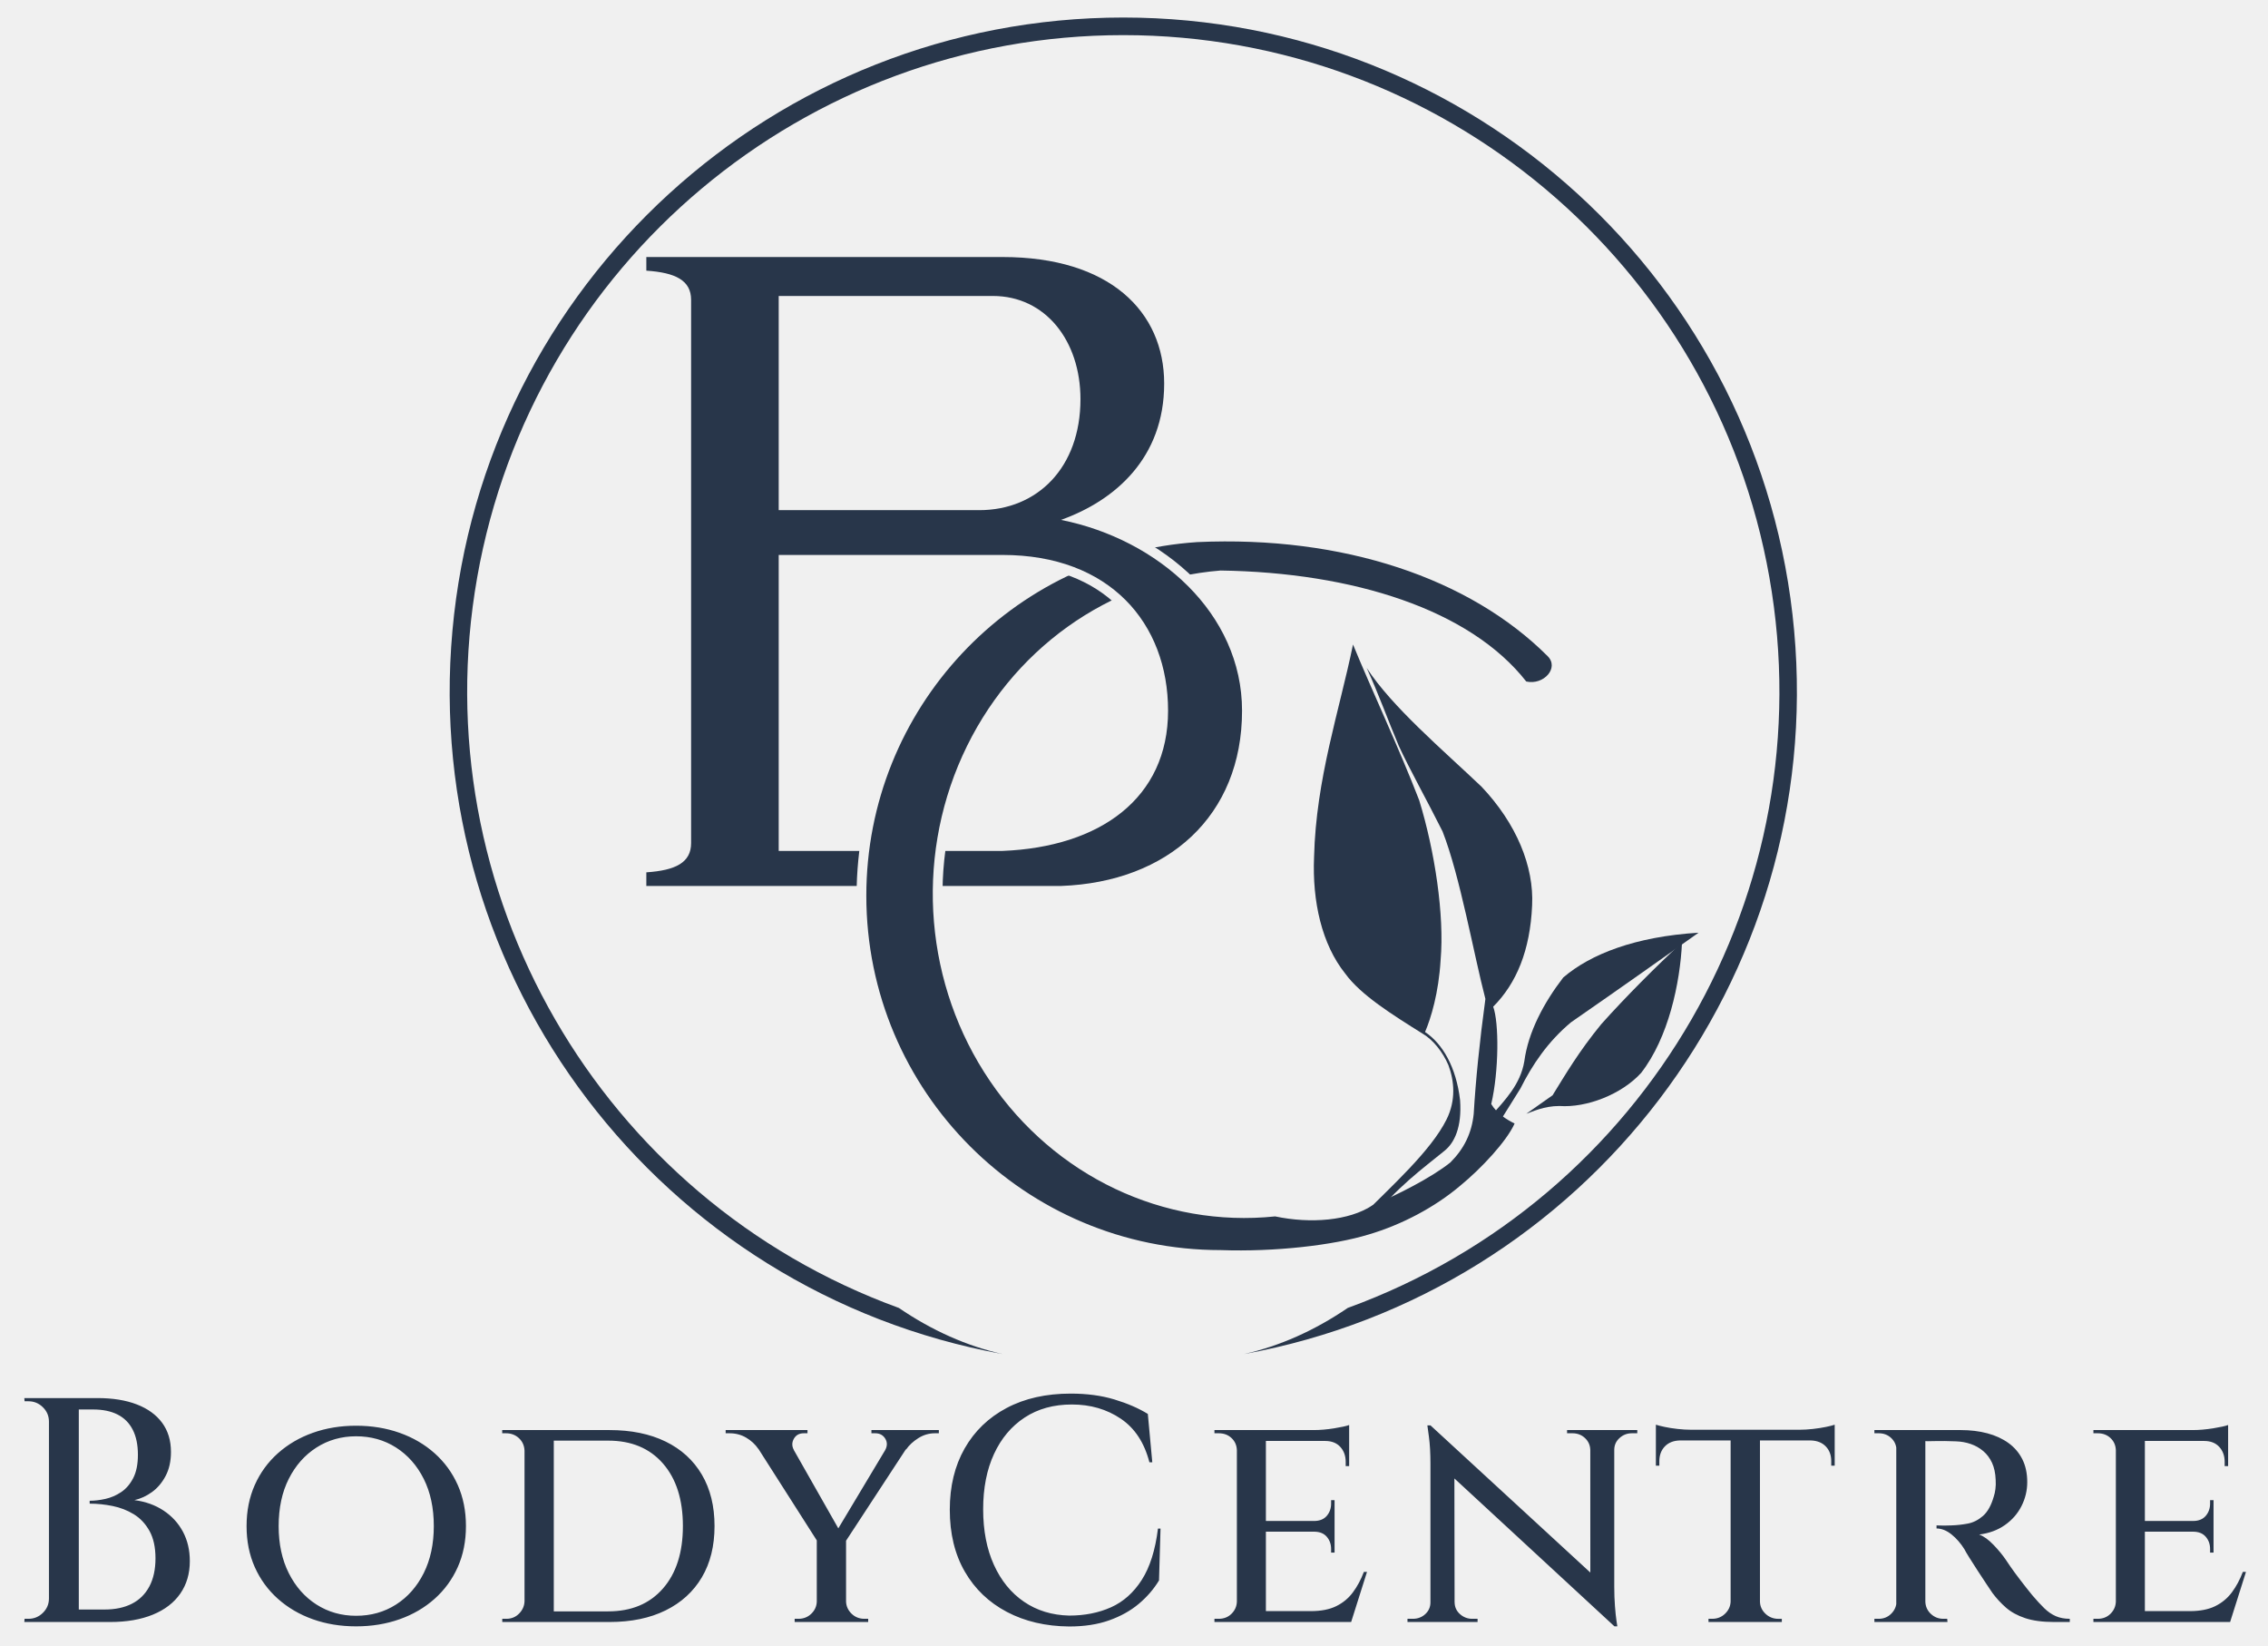
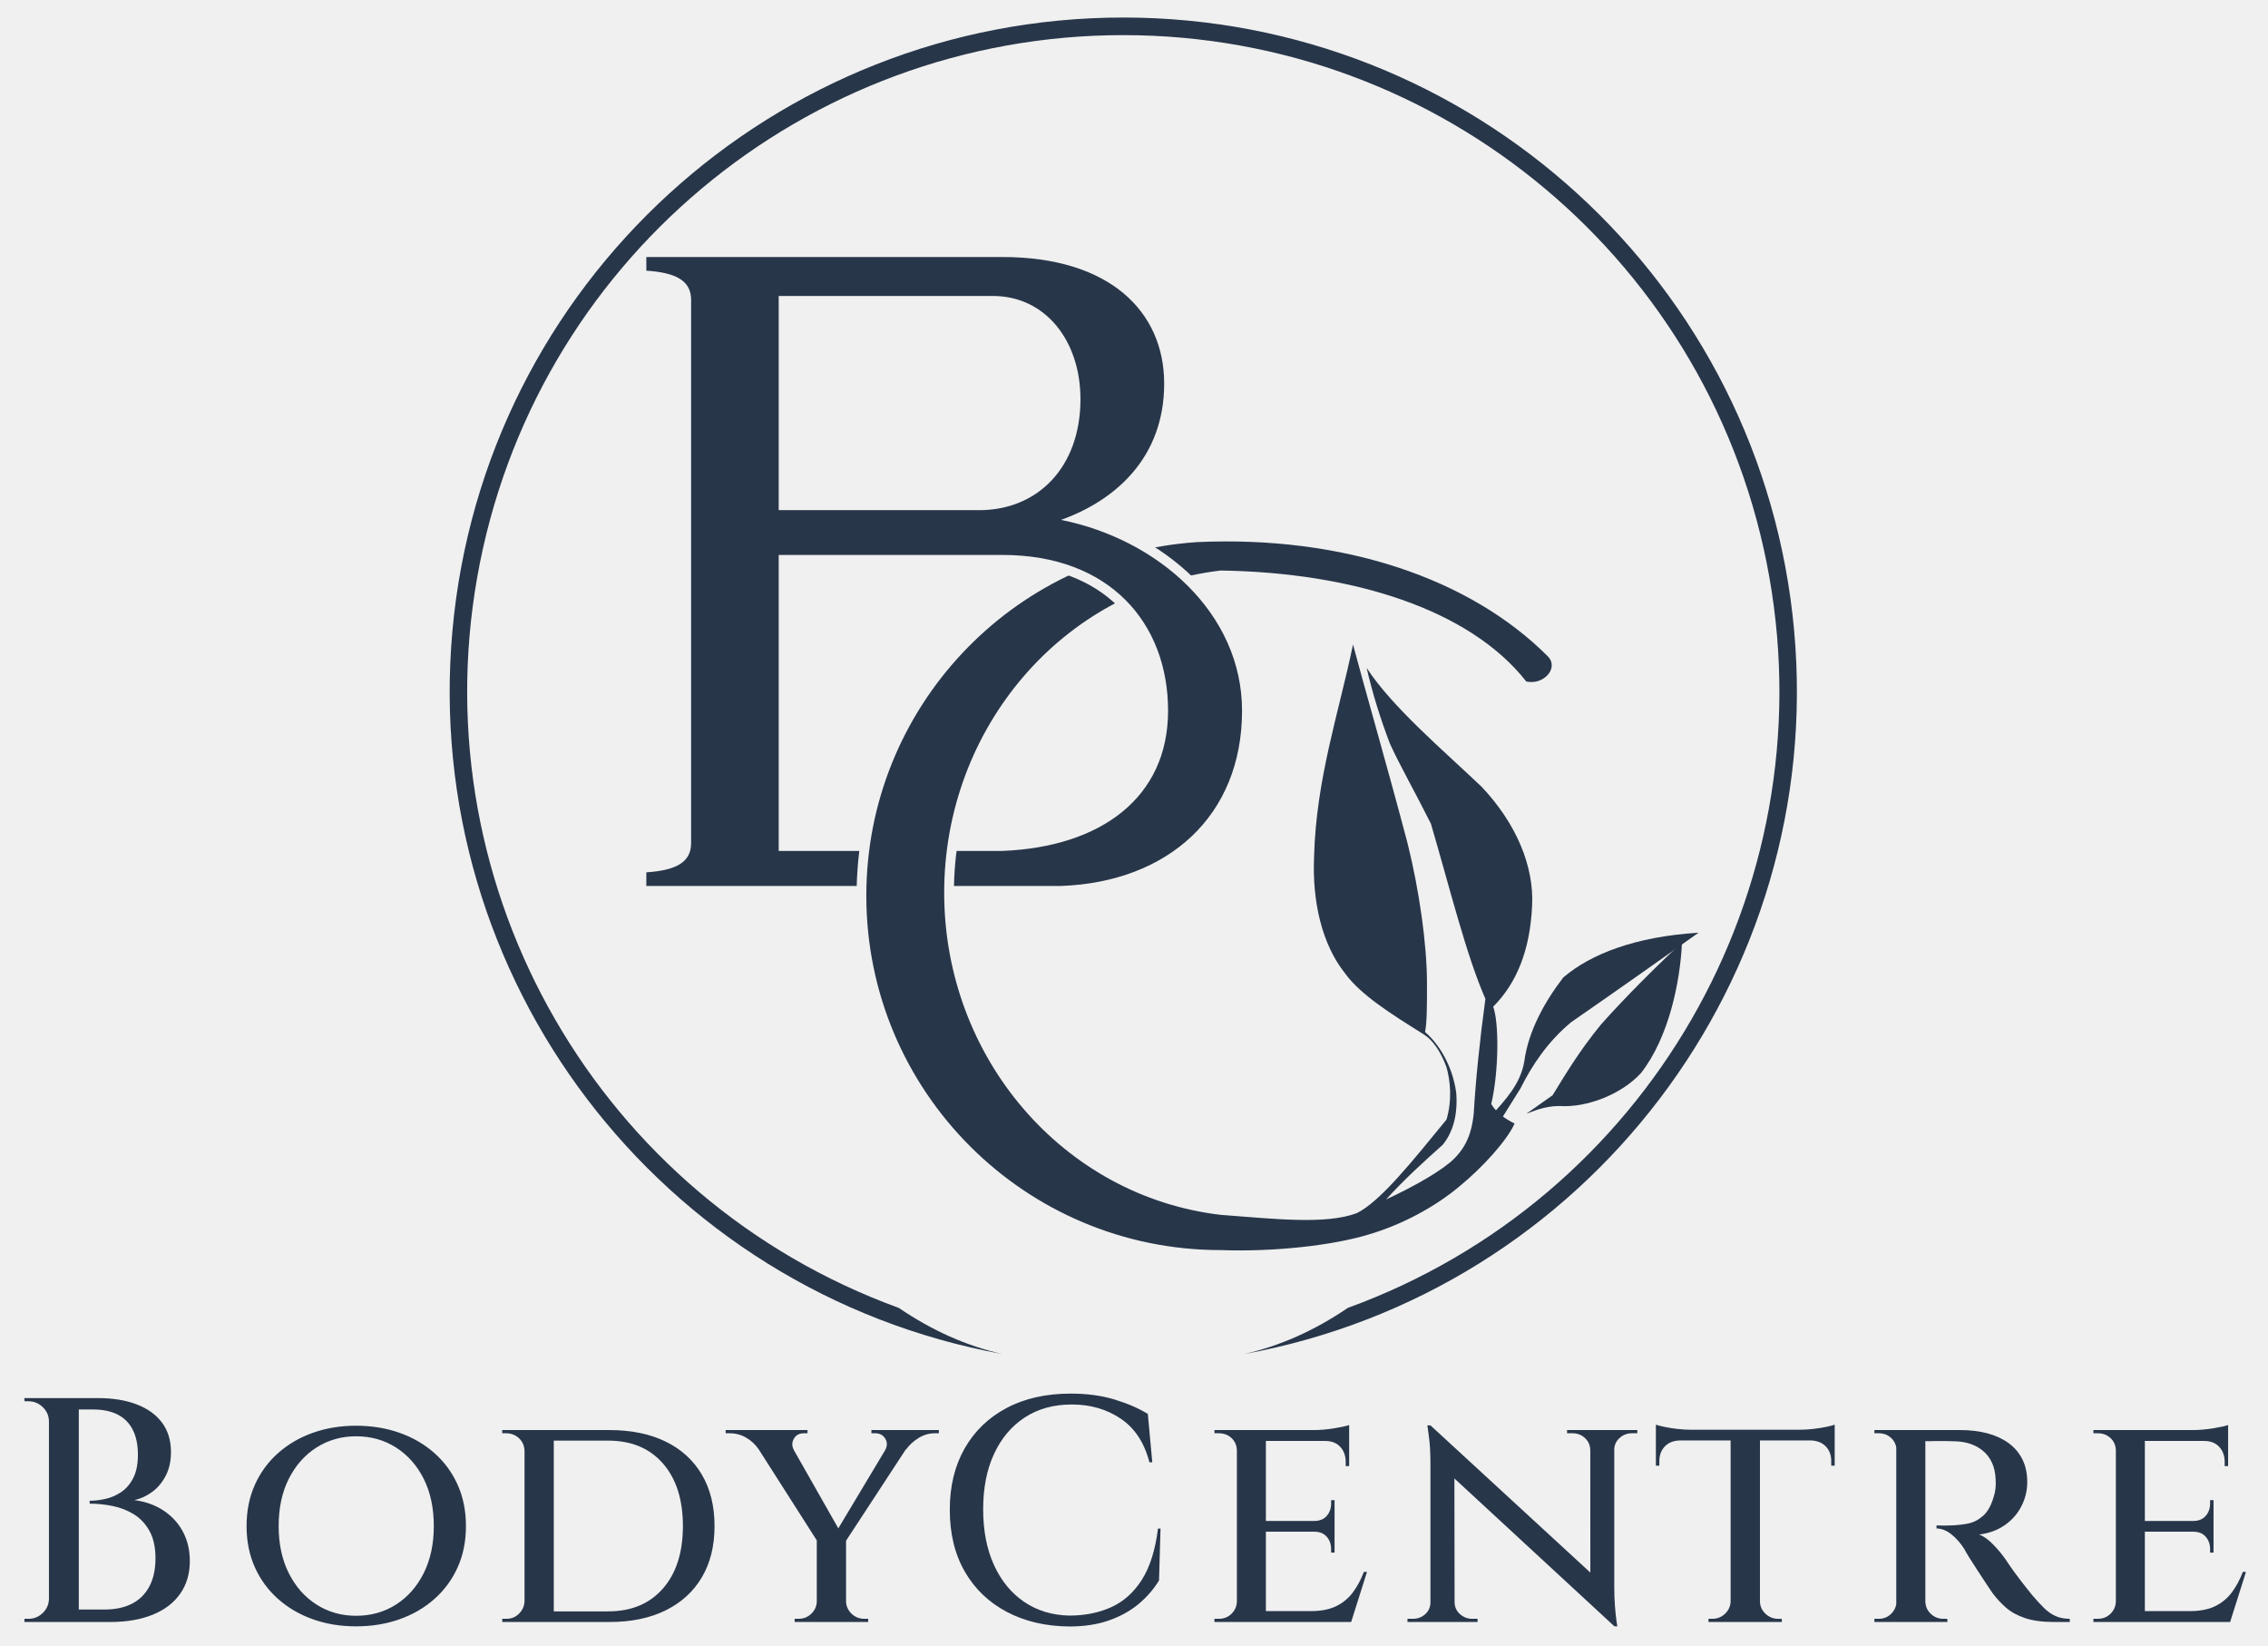
<svg xmlns="http://www.w3.org/2000/svg" viewBox="45 55 1165 845" role="img" aria-label="BodyCentre">
  <defs>
    <path id="bc-b" fill-rule="evenodd" d="     M 377 187 L 560 187 C 615 187 643 215 643 252 C 643 290 618 312 590 322     C 640 332 683 370 683 420 C 683 474 645 508 590 510 L 377 510 L 377 503     C 392 502 400 498 400 488 L 400 209 C 400 199 392 195 377 194 Z     M 445 207 L 555 207 C 582 207 600 230 600 260 C 600 295 578 317 548 317 L 445 317 Z     M 445 340 L 560 340 C 615 340 645 375 645 420 C 645 465 610 490 560 492 L 445 492 Z" />
-     <path id="bc-c" d="     M 660 333.4 C 735 330 800 352 840 392 C 846 398 838 407 829 405     C 800 368 740 349 672 348 A 160 166.5 0 1 0 700 679.7     C 718 683.5 738 682 750 674 C 762 669 780 660 790 652     C 797 645 801 637 802 627 C 803 610 805 590 808 568     C 802 545 795 505 786 482 C 778 466 769 450 763.5 438 C 758 425 753 411 747 398     C 760 418 786 440 806 459 C 824 478 833 500 832 520 C 831 543 824 560 812 572     C 815 580 815 605 811 622 C 814 627 819 630 823 632     C 819 641 806 655 795 664 C 782 675 765 684 748 689 C 730 694.5 700 698 672 697     A 182 182 0 0 1 490 515 A 182 182 0 0 1 660 333.4 Z" />
+     <path id="bc-c" d="     M 660 333.4 C 735 330 800 352 840 392 C 846 398 838 407 829 405     C 800 368 740 349 672 348 A 160 166.5 0 0 0 530 513.5 A 160 166.5 0 0 0 672 678.9     C 700 681 726 684 742 678 C 754 672 770 652 788 630 C 791 620 790 610 788 603 C 785 595 781 589 776 586     C 760 576 744 566 736 555 C 724 540 719 518 720 495 C 721 455 733 420 740 386     C 745 405 758 450 768 488 C 774 512 778 540 778 560 C 778 572 778 580 777 585     C 784 591 791 602 793 616 C 794 628 791 637 786 643 C 777 651 766 661 757 671     C 772 664 786 656 792 650 C 798 644 801 637 802 627 C 803 610 805 590 808 568     C 798 545 790 512 780 478 C 772 462 764 448 759 437 C 754 424 750 411 747 398     C 760 418 786 440 806 459 C 824 478 833 500 832 520 C 831 543 824 560 812 572     C 815 580 815 605 811 622 C 814 627 819 630 823 632     C 819 641 806 655 795 664 C 782 675 765 684 748 689 C 730 694.5 700 698 672 697     A 182 182 0 0 1 490 515 A 182 182 0 0 1 660 333.4 Z" />
    <g id="bc-leaves">
-       <path d="M 744 680 C 760 664 780 646 788 630 C 793 620 792 610 789 602 C 786 595 781 589 776 586       C 760 576 744 566 736 555 C 724 540 719 518 720 495 C 721 455 733 420 740 386       C 749 408 764 440 774 466 C 782 492 787 525 785 548 C 784 565 780 578 777 585       C 786 591 793 603 795 620 C 796 634 792 642 787 646 C 776 655 762 665 749 682 Z" />
      <path d="M 811 628 C 818 620 826 612 828 600 C 830 585 838 570 848 557 C 862 545 885 536 917.5 534       C 902 545 878 562 852 580 C 840 590 832 602 826 614 L 816 630 Z" />
      <path d="M 829 627 L 842.5 617.5 C 849 607 856 595 867.5 581 C 880 567 896 551 909 539       C 908 560 902 588 888 606 C 878 617 860 624 846 623 C 838 623 832 626 829 627 Z" />
    </g>
    <clipPath id="bc-top">
      <rect width="1254" height="420" />
    </clipPath>
    <clipPath id="bc-bottom">
      <rect y="420" width="1254" height="491" />
    </clipPath>
    <mask id="bc-c-under" maskUnits="userSpaceOnUse" x="0" y="0" width="1254" height="911">
      <rect width="1254" height="911" fill="#fff" />
      <use href="#bc-b" fill="#000" stroke="#000" stroke-width="10" stroke-linejoin="round" clip-path="url(#bc-top)" />
    </mask>
    <mask id="bc-b-under" maskUnits="userSpaceOnUse" x="0" y="0" width="1254" height="911">
      <rect width="1254" height="911" fill="#fff" />
      <use href="#bc-c" fill="#000" stroke="#000" stroke-width="10" stroke-linejoin="round" clip-path="url(#bc-bottom)" />
    </mask>
  </defs>
  <g fill="#28364a">
    <path d="M 560 750.4 A 346 346 0 1 1 684 750.4 Q 711.6 744.2 737.3 726.7 A 337 337 0 1 0 506.7 726.7 Q 532.4 744.2 560 750.4 Z" />
    <use href="#bc-b" mask="url(#bc-b-under)" />
    <use href="#bc-c" mask="url(#bc-c-under)" />
    <use href="#bc-leaves" />
    <path d="M74.068 773.0H95.14Q106.806 773.0 115.256 776.25Q123.706 779.501 128.262 785.662Q132.818 791.822 132.818 800.668Q132.818 807.768 130.09 812.96Q127.362 818.151 123.105 821.238Q118.848 824.326 114.049 825.407Q122.623 826.522 129.047 830.791Q135.472 835.061 138.99 841.681Q142.507 848.301 142.507 856.715Q142.507 866.348 137.623 873.396Q132.738 880.445 123.514 884.222Q114.291 888.0 101.569 888.0H83.998Q83.998 888.0 84.08 886.388Q84.162 884.777 84.162 883.182Q84.162 881.587 84.162 881.587H98.75Q106.894 881.587 112.725 878.631Q118.556 875.675 121.711 869.76Q124.866 863.846 124.866 855.299Q124.866 846.764 121.782 841.23Q118.699 835.697 113.729 832.656Q108.758 829.616 102.801 828.415Q96.843 827.214 91.062 827.214V825.736Q94.874 825.736 99.141 824.781Q103.409 823.827 107.198 821.313Q110.988 818.799 113.415 814.118Q115.842 809.438 115.842 802.118Q115.842 794.426 113.164 789.218Q110.487 784.011 105.364 781.433Q100.241 778.856 92.854 778.856H75.711Q75.711 778.691 75.3 777.31Q74.89 775.928 74.479 774.464Q74.068 773.0 74.068 773.0ZM85.476 773.0V888.0H70.143V773.0ZM70.636 876.007V888.0H57.493L57.624 886.357Q57.952 886.357 58.708 886.357Q59.464 886.357 59.629 886.357Q63.9 886.357 67.005 883.318Q70.11 880.279 70.143 876.007ZM70.636 784.993H70.143Q70.11 780.721 67.005 777.682Q63.9 774.643 59.629 774.643Q59.464 774.643 58.708 774.643Q57.952 774.643 57.624 774.643L57.493 773.0H70.636Z M227.918 787.195Q239.95 787.195 250.253 790.842Q260.556 794.488 268.229 801.322Q275.901 808.155 280.123 817.618Q284.344 827.081 284.344 838.748Q284.344 850.381 280.123 859.827Q275.901 869.273 268.229 876.107Q260.556 882.94 250.253 886.587Q239.95 890.233 227.918 890.233Q215.919 890.233 205.682 886.587Q195.444 882.94 187.771 876.107Q180.099 869.273 175.877 859.827Q171.656 850.381 171.656 838.748Q171.656 827.081 175.877 817.618Q180.099 808.155 187.771 801.322Q195.444 794.488 205.682 790.842Q215.919 787.195 227.918 787.195ZM227.918 884.806Q239.377 884.806 248.419 879.042Q257.462 873.277 262.647 862.912Q267.831 852.548 267.831 838.748Q267.831 824.783 262.647 814.467Q257.462 804.152 248.419 798.387Q239.377 792.622 227.918 792.622Q216.623 792.622 207.581 798.387Q198.538 804.152 193.337 814.467Q188.135 824.783 188.135 838.748Q188.135 852.548 193.337 862.912Q198.538 873.277 207.581 879.042Q216.623 884.806 227.918 884.806Z M358.069 789.429Q374.799 789.429 386.893 795.326Q398.988 801.224 405.512 812.297Q412.035 823.369 412.035 838.714Q412.035 854.059 405.512 865.067Q398.988 876.074 386.893 882.037Q374.799 888.0 358.069 888.0H322.577L322.249 882.539Q334.115 882.539 341.852 882.539Q349.589 882.539 353.496 882.539Q357.404 882.539 357.404 882.539Q375.264 882.539 385.524 870.812Q395.784 859.084 395.784 838.714Q395.784 818.345 385.541 806.6Q375.297 794.856 357.404 794.856Q357.404 794.856 353.349 794.856Q349.293 794.856 341.146 794.856Q332.998 794.856 320.639 794.856V789.429ZM329.466 789.429V888.0H314.432V789.429ZM314.793 877.355V888.0H302.998V886.357Q302.998 886.357 304.033 886.357Q305.067 886.357 305.101 886.357Q309.01 886.357 311.655 883.663Q314.301 880.969 314.432 877.355ZM314.76 800.007H314.432Q314.267 796.098 311.557 793.585Q308.846 791.071 304.936 791.071Q304.936 791.071 303.967 791.071Q302.998 791.071 302.965 791.071V789.429H314.76Z M447.034 789.593 477.626 843.443 465.837 848.096 428.518 789.593ZM479.592 844.85V888.0H464.557V844.949ZM505.762 789.593H516.677L478.276 848.266L471.632 846.559ZM499.619 799.843Q501.426 796.624 499.733 793.848Q498.041 791.071 494.559 791.071Q494.559 791.071 493.59 791.071Q492.621 791.071 492.621 791.071V789.429H527.256V791.071H525.251Q520.685 791.071 516.726 793.568Q512.768 796.065 510.468 799.35ZM452.817 799.712 434.63 799.219Q432.101 795.54 428.257 793.306Q424.413 791.071 419.715 791.071H417.744V789.429H459.782V791.071Q459.782 791.071 458.829 791.071Q457.877 791.071 457.877 791.071Q454.362 791.071 452.768 793.913Q451.174 796.755 452.817 799.712ZM465.05 877.552V888.0H453.19V886.357Q453.321 886.357 454.225 886.357Q455.129 886.357 455.162 886.357Q459.038 886.357 461.732 883.762Q464.426 881.167 464.557 877.552ZM479.132 877.552H479.592Q479.756 881.167 482.45 883.762Q485.144 886.357 489.021 886.357Q489.021 886.357 489.99 886.357Q490.959 886.357 490.959 886.357V888.0H479.132Z M641.124 840.029 640.35 866.653Q636.278 873.384 629.922 878.705Q623.565 884.026 614.71 887.163Q605.854 890.3 594.186 890.3Q576.102 890.136 562.213 882.826Q548.324 875.516 540.6 862.144Q532.876 848.771 532.876 830.336Q532.876 812.262 540.501 798.873Q548.127 785.484 562.065 778.092Q576.003 770.7 595.005 770.7Q607.495 770.7 617.469 773.721Q627.444 776.741 634.606 781.14L636.894 805.967H635.415Q631.535 790.911 620.73 783.602Q609.924 776.294 595.57 776.294Q581.579 776.294 571.381 782.962Q561.184 789.63 555.601 801.686Q550.018 813.743 550.018 830.105Q550.018 846.467 555.535 858.639Q561.051 870.811 570.984 877.594Q580.918 884.378 594.186 884.706Q606.182 884.706 615.706 880.436Q625.23 876.166 631.5 866.359Q637.77 856.553 639.81 840.029Z M695.251 789.429V888.0H680.348V789.429ZM737.516 882.408 738.584 888.0H694.923V882.408ZM730.526 836.117V841.611H694.923V836.117ZM738.016 789.429V795.02H694.923V789.429ZM747.181 862.279 739.043 888.0H712.941L718.361 882.408Q726.209 882.408 731.386 879.86Q736.563 877.312 739.951 872.757Q743.338 868.202 745.572 862.279ZM730.526 841.282V852.342H728.752V850.506Q728.752 846.815 726.527 844.23Q724.302 841.644 720.088 841.611V841.282ZM730.526 825.419V836.446H720.088V836.117Q724.302 836.084 726.527 833.482Q728.752 830.879 728.752 827.189V825.419ZM738.016 794.561V807.925H736.243V805.793Q736.243 801.113 733.476 798.083Q730.71 795.053 725.801 795.02V794.561ZM738.016 786.833V791.038L719.787 789.429Q724.746 789.429 730.347 788.525Q735.947 787.621 738.016 786.833ZM680.71 877.552 682.38 888.0H668.819V886.357Q668.819 886.357 669.902 886.357Q670.986 886.357 671.019 886.357Q674.993 886.357 677.605 883.762Q680.217 881.167 680.348 877.552ZM680.71 799.779H680.348Q680.217 796.0 677.605 793.536Q674.993 791.071 671.019 791.071Q670.986 791.071 669.902 791.071Q668.819 791.071 668.819 791.071V789.429H682.38Z M779.806 787.031 872.616 872.455 874.292 890.233 781.482 804.482ZM780.268 877.881V888.0H767.979V886.357Q767.979 886.357 769.359 886.357Q770.739 886.357 770.739 886.357Q774.518 886.357 777.146 883.926Q779.775 881.495 779.775 877.881ZM792.188 877.881Q792.222 881.495 794.922 883.926Q797.623 886.357 801.224 886.357Q801.224 886.357 802.604 886.357Q803.984 886.357 803.984 886.357V888.0H791.729V877.881ZM779.806 787.031 792.057 801.385 792.188 888.0H779.775V806.935Q779.775 798.556 778.985 792.793Q778.196 787.031 778.196 787.031ZM874.192 789.429V869.837Q874.192 875.227 874.554 879.907Q874.916 884.587 875.343 887.41Q875.77 890.233 875.77 890.233H874.292L861.909 875.708L861.876 789.429ZM873.732 799.548V789.429H886.021V791.071Q886.021 791.071 884.624 791.071Q883.228 791.071 883.228 791.071Q879.614 791.071 876.919 793.502Q874.225 795.933 874.192 799.548ZM861.876 799.548Q861.745 795.933 859.126 793.502Q856.507 791.071 852.743 791.071Q852.743 791.071 851.346 791.071Q849.95 791.071 849.95 791.071V789.429H862.238V799.548Z M949.034 789.921V888.0H933.966V789.921ZM987.428 789.264V794.758H895.572V789.264ZM987.428 794.363V807.727H985.654V805.464Q985.687 800.817 982.887 797.87Q980.088 794.922 975.178 794.758V794.363ZM987.428 786.669V790.907L969.393 789.264Q972.613 789.264 976.276 788.854Q979.939 788.443 983.011 787.802Q986.082 787.162 987.428 786.669ZM934.295 877.552V888.0H922.601V886.357Q922.732 886.357 923.62 886.357Q924.508 886.357 924.508 886.357Q928.382 886.357 931.092 883.762Q933.802 881.167 933.966 877.552ZM948.508 877.552H949.034Q949.132 881.167 951.875 883.77Q954.619 886.373 958.492 886.373Q958.492 886.373 959.38 886.373Q960.268 886.373 960.268 886.373V888.0H948.508ZM907.822 794.363V794.758Q902.912 794.922 900.129 797.87Q897.346 800.817 897.346 805.464V807.727H895.572V794.363ZM895.572 786.669Q897.025 787.153 900.011 787.798Q902.996 788.443 906.694 788.854Q910.391 789.264 913.607 789.264L895.572 790.907Z M1032.153 789.429H1052.148Q1059.571 789.429 1065.814 791.086Q1072.058 792.744 1076.661 796.061Q1081.264 799.378 1083.797 804.389Q1086.33 809.401 1086.33 816.143Q1086.33 822.644 1083.36 828.491Q1080.39 834.339 1074.824 838.234Q1069.258 842.129 1061.632 843.083Q1065.123 844.333 1069.036 848.409Q1072.948 852.485 1075.477 856.264Q1075.71 856.663 1077.696 859.538Q1079.682 862.413 1082.767 866.452Q1085.852 870.492 1088.972 874.304Q1092.355 878.282 1095.114 880.958Q1097.873 883.635 1100.991 884.996Q1104.11 886.357 1108.18 886.357V888.0H1100.194Q1091.225 888.0 1085.276 886.016Q1079.328 884.032 1075.431 880.631Q1071.534 877.23 1068.473 873.111Q1067.583 871.824 1065.434 868.589Q1063.284 865.354 1060.891 861.677Q1058.497 858 1056.546 854.88Q1054.595 851.759 1054.069 850.637Q1051.215 846.066 1047.443 843.031Q1043.67 839.995 1039.737 839.962V838.386Q1039.77 838.386 1041.9 838.451Q1044.03 838.517 1047.372 838.386Q1051.573 838.255 1055.774 837.464Q1059.975 836.672 1063.585 833.532Q1067.194 830.392 1069.162 823.492Q1069.686 821.951 1069.981 819.72Q1070.276 817.488 1070.112 814.959Q1069.914 809.861 1068.237 806.23Q1066.56 802.599 1063.719 800.203Q1060.877 797.807 1057.3 796.578Q1053.723 795.349 1049.725 795.218Q1043.5 794.956 1038.83 795.087Q1034.161 795.218 1033.696 795.087Q1033.662 794.956 1033.285 793.574Q1032.907 792.192 1032.53 790.81Q1032.153 789.429 1032.153 789.429ZM1033.991 789.429V888.0H1019.054V789.429ZM1019.547 877.552 1021.086 888.0H1007.82V886.357Q1007.887 886.357 1008.887 886.357Q1009.888 886.357 1010.021 886.357Q1013.83 886.357 1016.442 883.762Q1019.054 881.167 1019.185 877.552ZM1019.547 799.745H1019.185Q1019.054 795.967 1016.459 793.519Q1013.864 791.071 1010.054 791.071Q1009.921 791.071 1008.904 791.071Q1007.887 791.071 1007.82 791.071V789.429H1021.086ZM1033.531 877.552H1033.991Q1034.122 881.3 1036.817 883.828Q1039.512 886.357 1043.222 886.357Q1043.222 886.357 1044.174 886.357Q1045.125 886.357 1045.225 886.357L1045.356 888.0H1031.992Z M1146.751 789.429V888.0H1131.848V789.429ZM1189.016 882.408 1190.084 888.0H1146.423V882.408ZM1182.026 836.117V841.611H1146.423V836.117ZM1189.516 789.429V795.02H1146.423V789.429ZM1198.681 862.279 1190.543 888.0H1164.441L1169.861 882.408Q1177.709 882.408 1182.886 879.86Q1188.063 877.312 1191.451 872.757Q1194.838 868.202 1197.072 862.279ZM1182.026 841.282V852.342H1180.252V850.506Q1180.252 846.815 1178.027 844.23Q1175.802 841.644 1171.588 841.611V841.282ZM1182.026 825.419V836.446H1171.588V836.117Q1175.802 836.084 1178.027 833.482Q1180.252 830.879 1180.252 827.189V825.419ZM1189.516 794.561V807.925H1187.743V805.793Q1187.743 801.113 1184.976 798.083Q1182.21 795.053 1177.301 795.02V794.561ZM1189.516 786.833V791.038L1171.287 789.429Q1176.246 789.429 1181.847 788.525Q1187.447 787.621 1189.516 786.833ZM1132.21 877.552 1133.88 888.0H1120.319V886.357Q1120.319 886.357 1121.402 886.357Q1122.486 886.357 1122.519 886.357Q1126.493 886.357 1129.105 883.762Q1131.717 881.167 1131.848 877.552ZM1132.21 799.779H1131.848Q1131.717 796.0 1129.105 793.536Q1126.493 791.071 1122.519 791.071Q1122.486 791.071 1121.402 791.071Q1120.319 791.071 1120.319 791.071V789.429H1133.88Z" />
  </g>
</svg>
